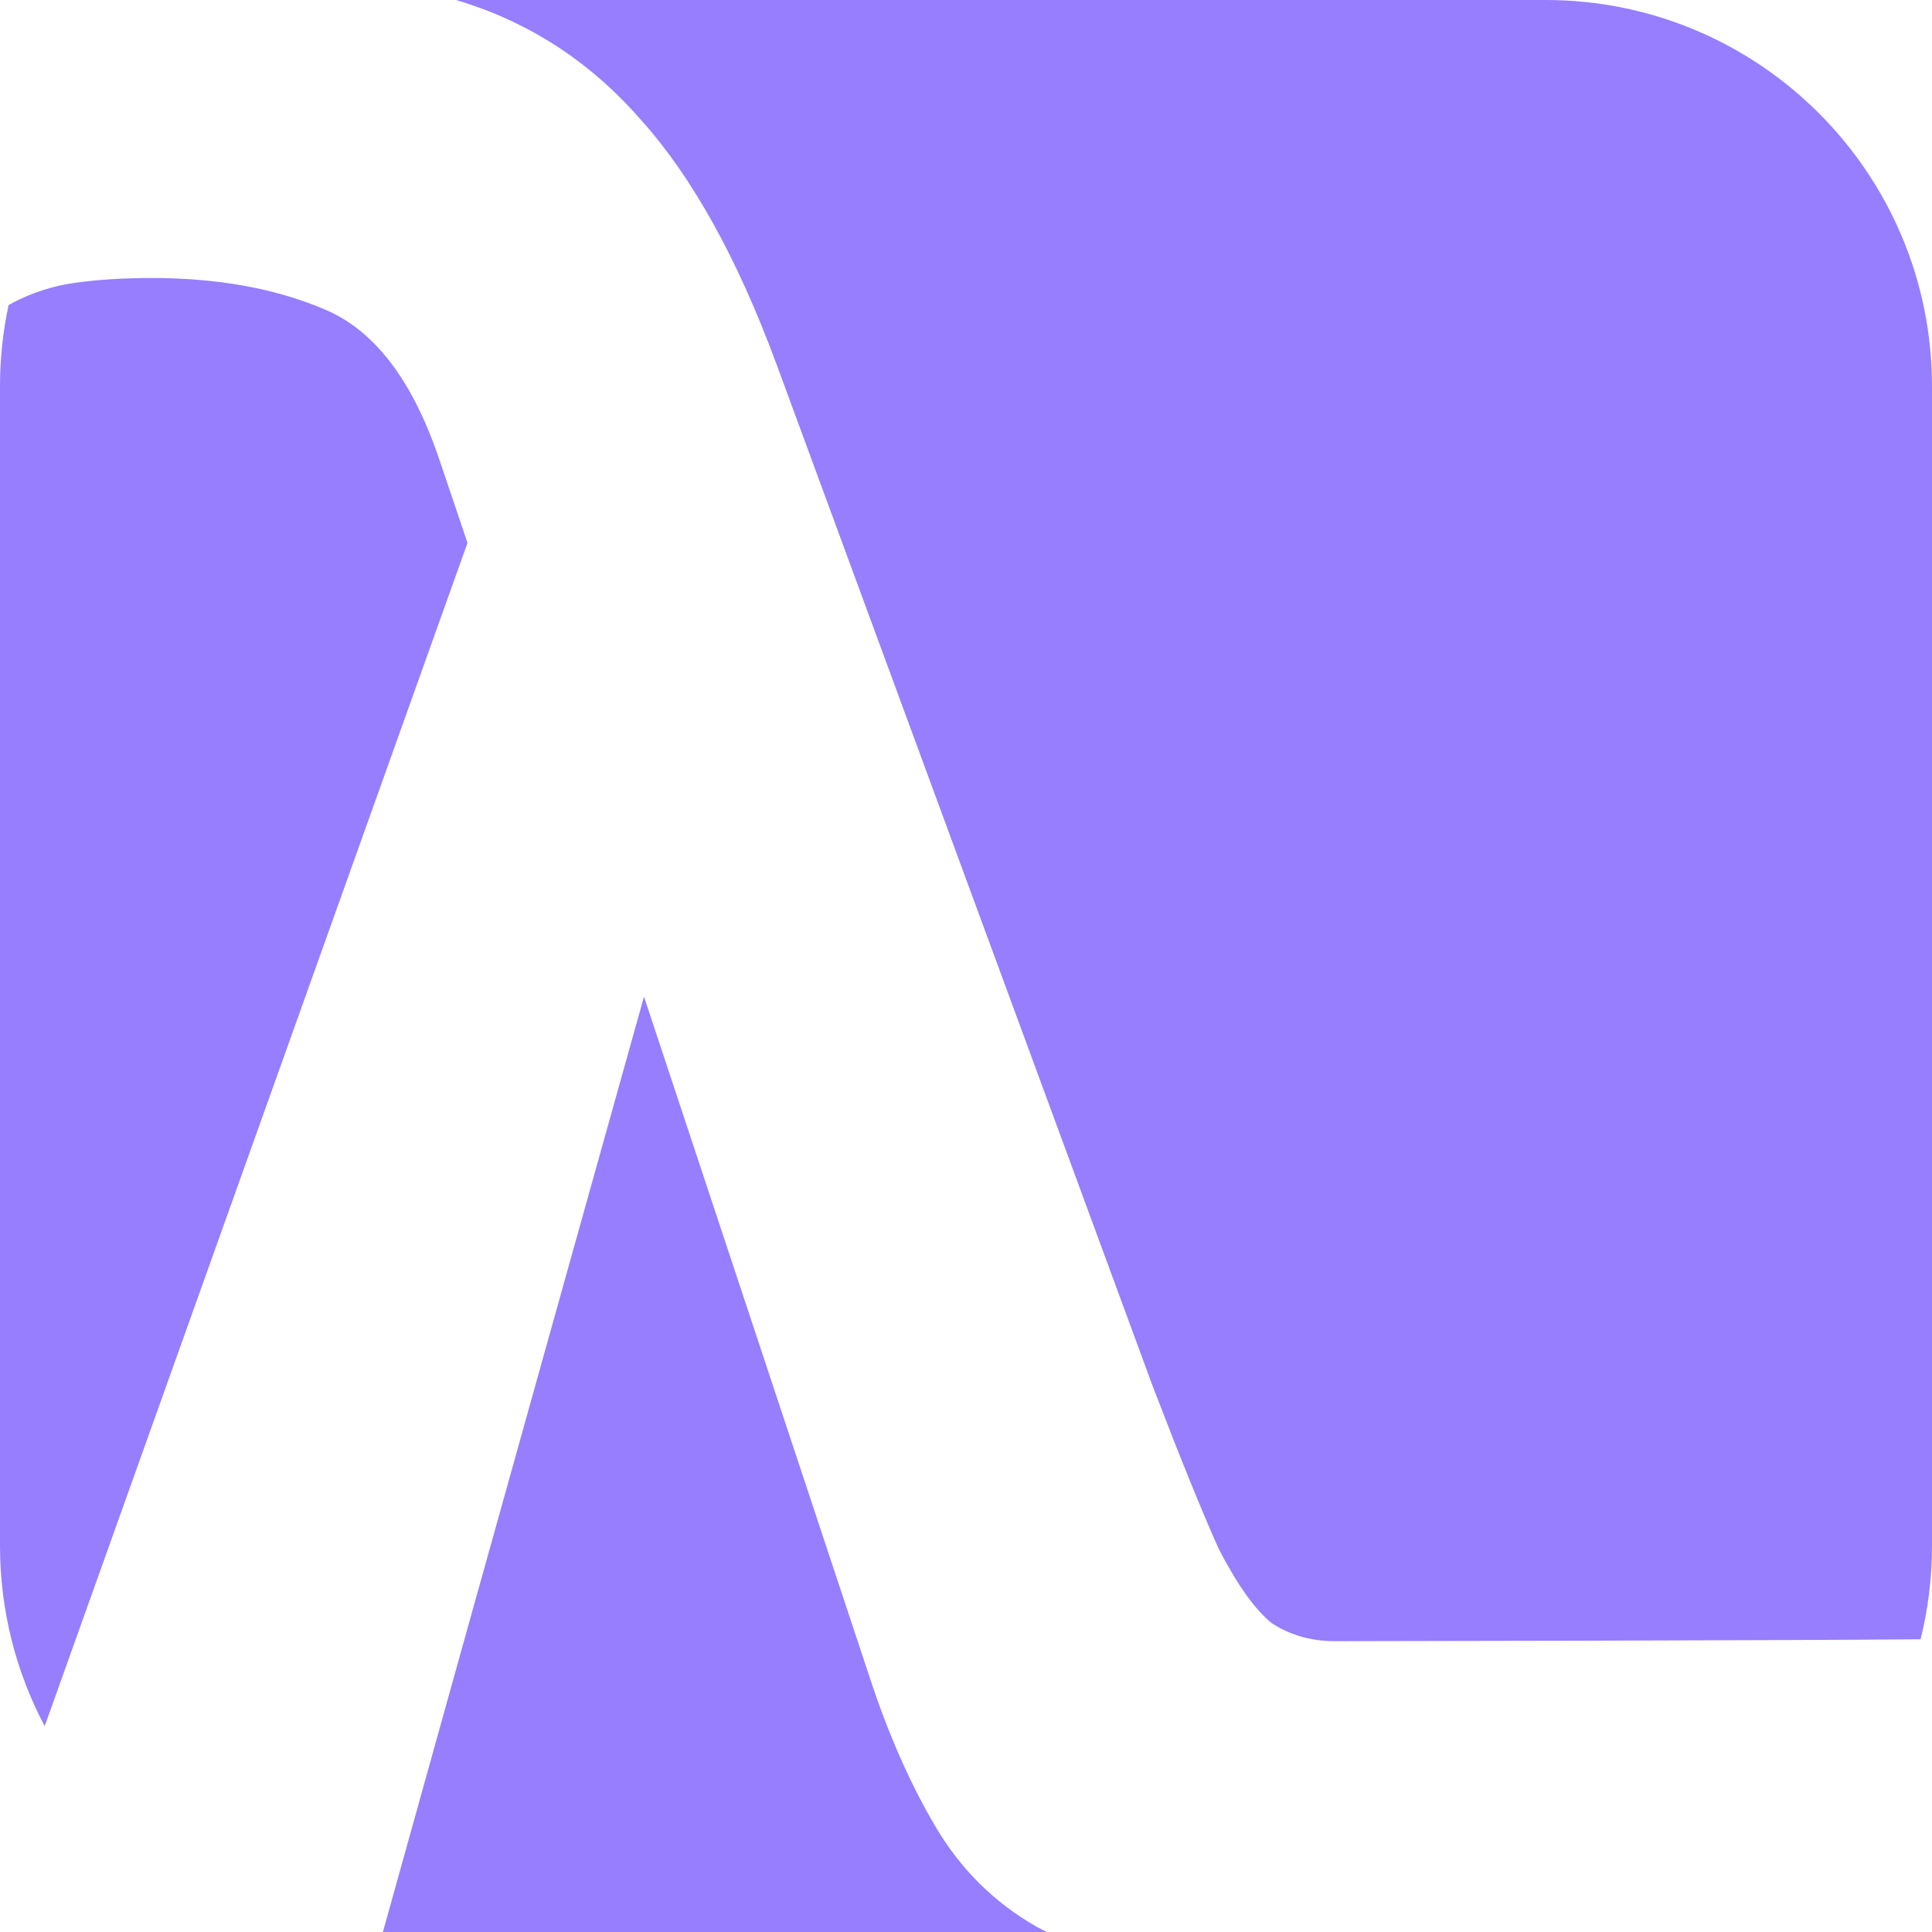
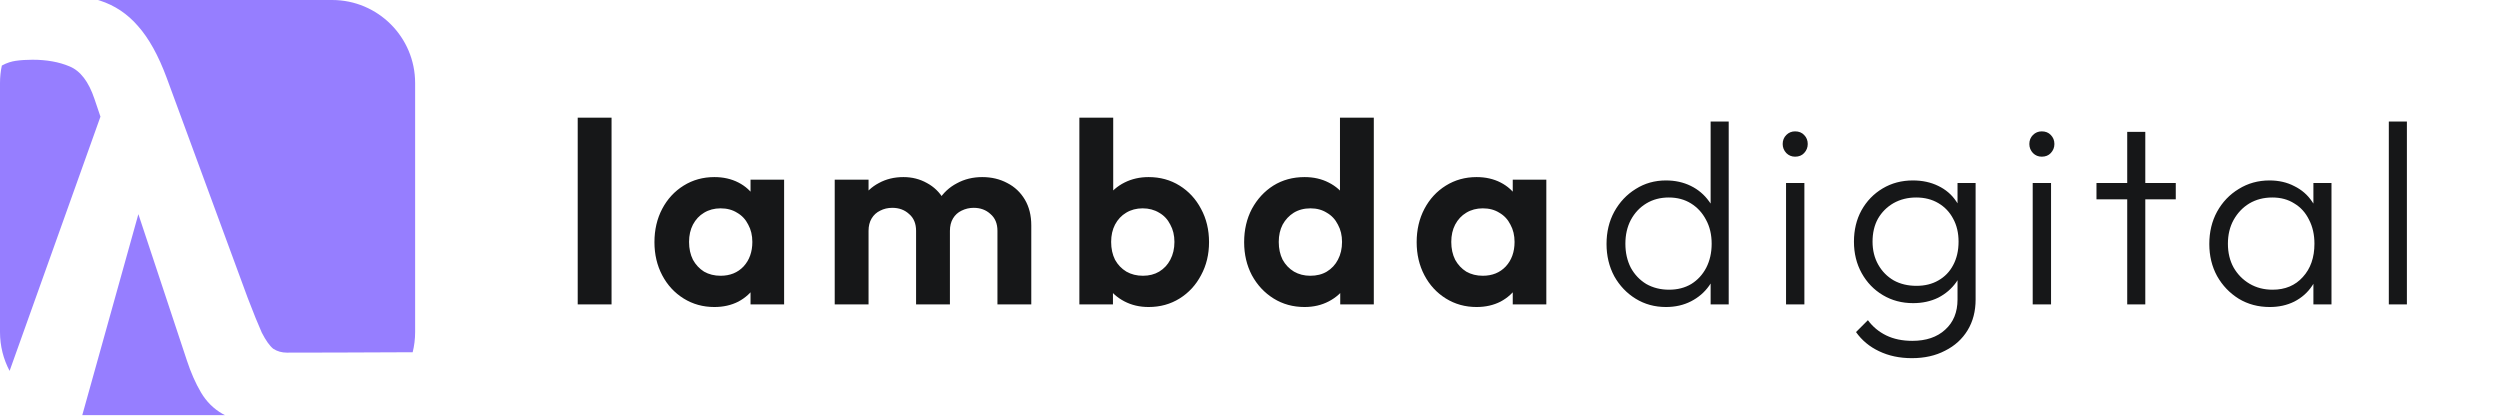
- <svg xmlns="http://www.w3.org/2000/svg" width="45" height="45" viewBox="0 0 45 45" fill="none">
+ <svg xmlns="http://www.w3.org/2000/svg" width="271" height="45" viewBox="0 0 271 45" fill="none">
  <path d="M24.383 45C24.301 44.96 24.221 44.919 24.142 44.876C23.16 44.316 22.375 43.538 21.786 42.539C21.197 41.541 20.687 40.383 20.255 39.065L15 23.214C15 23.214 10.954 37.678 8.919 45C8.946 45 8.973 45 9 45H24.383Z" fill="#967EFF" />
  <path d="M1.041 40.205L10.889 12.645L10.241 10.728C9.613 8.851 8.71 7.673 7.532 7.194C6.393 6.714 5.058 6.475 3.527 6.475C2.859 6.475 2.25 6.515 1.701 6.594C1.29 6.654 0.748 6.797 0.2 7.106C0.069 7.717 0 8.35 0 9V36C0 37.519 0.376 38.95 1.041 40.205Z" fill="#967EFF" />
  <path d="M10.624 0L36 6.50944e-08C40.971 6.50944e-08 45 4.029 45 9V36C45 36.753 44.908 37.484 44.734 38.182C41.548 38.211 31.46 38.226 31.093 38.226C30.543 38.226 30.052 38.086 29.62 37.806C29.227 37.487 28.815 36.908 28.383 36.069C27.99 35.19 27.48 33.932 26.852 32.295L18.075 8.452C17.172 6.015 16.131 4.138 14.954 2.82C13.815 1.502 12.44 0.584 10.83 0.064C10.762 0.043 10.694 0.021 10.624 0Z" fill="#967EFF" />
+   <path d="M62.624 33V12.756H66.292V33H62.624ZM77.438 33.28C76.206 33.28 75.095 32.972 74.106 32.356C73.117 31.74 72.342 30.9 71.782 29.836C71.222 28.772 70.942 27.577 70.942 26.252C70.942 24.908 71.222 23.704 71.782 22.64C72.342 21.576 73.117 20.736 74.106 20.12C75.095 19.504 76.206 19.196 77.438 19.196C78.409 19.196 79.277 19.392 80.042 19.784C80.807 20.176 81.414 20.727 81.862 21.436C82.329 22.127 82.581 22.911 82.618 23.788V28.66C82.581 29.556 82.329 30.349 81.862 31.04C81.414 31.731 80.807 32.281 80.042 32.692C79.277 33.084 78.409 33.28 77.438 33.28ZM78.11 29.892C79.137 29.892 79.967 29.556 80.602 28.884C81.237 28.193 81.554 27.307 81.554 26.224C81.554 25.515 81.405 24.889 81.106 24.348C80.826 23.788 80.425 23.359 79.902 23.06C79.398 22.743 78.801 22.584 78.11 22.584C77.438 22.584 76.841 22.743 76.318 23.06C75.814 23.359 75.413 23.788 75.114 24.348C74.834 24.889 74.694 25.515 74.694 26.224C74.694 26.952 74.834 27.596 75.114 28.156C75.413 28.697 75.814 29.127 76.318 29.444C76.841 29.743 77.438 29.892 78.11 29.892ZM81.358 33V29.36L81.946 26.056L81.358 22.808V19.476H84.998V33H81.358ZM90.483 33V19.476H94.151V33H90.483ZM99.303 33V25.02C99.303 24.236 99.051 23.629 98.547 23.2C98.062 22.752 97.455 22.528 96.727 22.528C96.242 22.528 95.803 22.631 95.411 22.836C95.019 23.023 94.711 23.303 94.487 23.676C94.263 24.049 94.151 24.497 94.151 25.02L92.723 24.32C92.723 23.275 92.947 22.369 93.395 21.604C93.862 20.839 94.487 20.251 95.271 19.84C96.055 19.411 96.942 19.196 97.931 19.196C98.864 19.196 99.714 19.411 100.479 19.84C101.244 20.251 101.851 20.839 102.299 21.604C102.747 22.351 102.971 23.256 102.971 24.32V33H99.303ZM108.123 33V25.02C108.123 24.236 107.871 23.629 107.367 23.2C106.882 22.752 106.275 22.528 105.547 22.528C105.08 22.528 104.642 22.631 104.231 22.836C103.839 23.023 103.531 23.303 103.307 23.676C103.083 24.049 102.971 24.497 102.971 25.02L100.871 24.516C100.946 23.433 101.235 22.5 101.739 21.716C102.243 20.913 102.906 20.297 103.727 19.868C104.548 19.42 105.463 19.196 106.471 19.196C107.479 19.196 108.384 19.411 109.187 19.84C109.99 20.251 110.624 20.848 111.091 21.632C111.558 22.416 111.791 23.349 111.791 24.432V33H108.123ZM124.508 33.28C123.537 33.28 122.66 33.075 121.876 32.664C121.092 32.253 120.467 31.693 120 30.984C119.533 30.275 119.281 29.481 119.244 28.604V23.788C119.281 22.911 119.533 22.127 120 21.436C120.485 20.727 121.12 20.176 121.904 19.784C122.688 19.392 123.556 19.196 124.508 19.196C125.759 19.196 126.879 19.504 127.868 20.12C128.857 20.736 129.632 21.576 130.192 22.64C130.771 23.704 131.06 24.908 131.06 26.252C131.06 27.577 130.771 28.772 130.192 29.836C129.632 30.9 128.857 31.74 127.868 32.356C126.879 32.972 125.759 33.28 124.508 33.28ZM123.892 29.892C124.564 29.892 125.152 29.743 125.656 29.444C126.179 29.127 126.58 28.697 126.86 28.156C127.159 27.596 127.308 26.952 127.308 26.224C127.308 25.515 127.159 24.889 126.86 24.348C126.58 23.788 126.179 23.359 125.656 23.06C125.133 22.743 124.536 22.584 123.864 22.584C123.192 22.584 122.595 22.743 122.072 23.06C121.568 23.359 121.167 23.788 120.868 24.348C120.588 24.889 120.448 25.515 120.448 26.224C120.448 26.952 120.588 27.596 120.868 28.156C121.167 28.697 121.577 29.127 122.1 29.444C122.623 29.743 123.22 29.892 123.892 29.892ZM117.004 33V12.756H120.672V22.808L120.056 26.056L120.644 29.36V33H117.004ZM141.417 33.28C140.166 33.28 139.046 32.972 138.057 32.356C137.068 31.74 136.284 30.9 135.705 29.836C135.145 28.772 134.865 27.577 134.865 26.252C134.865 24.908 135.145 23.704 135.705 22.64C136.284 21.576 137.058 20.736 138.029 20.12C139.018 19.504 140.148 19.196 141.417 19.196C142.388 19.196 143.256 19.392 144.021 19.784C144.805 20.176 145.43 20.727 145.897 21.436C146.382 22.127 146.644 22.911 146.681 23.788V28.604C146.644 29.481 146.392 30.275 145.925 30.984C145.458 31.693 144.833 32.253 144.049 32.664C143.265 33.075 142.388 33.28 141.417 33.28ZM142.033 29.892C142.724 29.892 143.321 29.743 143.825 29.444C144.348 29.127 144.749 28.697 145.029 28.156C145.328 27.596 145.477 26.952 145.477 26.224C145.477 25.515 145.328 24.889 145.029 24.348C144.749 23.788 144.348 23.359 143.825 23.06C143.321 22.743 142.733 22.584 142.061 22.584C141.37 22.584 140.764 22.743 140.241 23.06C139.737 23.377 139.336 23.807 139.037 24.348C138.757 24.889 138.617 25.515 138.617 26.224C138.617 26.952 138.757 27.596 139.037 28.156C139.336 28.697 139.746 29.127 140.269 29.444C140.792 29.743 141.38 29.892 142.033 29.892ZM148.921 33H145.281V29.36L145.869 26.056L145.253 22.808V12.756H148.921V33ZM160.062 33.28C158.83 33.28 157.719 32.972 156.73 32.356C155.741 31.74 154.966 30.9 154.406 29.836C153.846 28.772 153.566 27.577 153.566 26.252C153.566 24.908 153.846 23.704 154.406 22.64C154.966 21.576 155.741 20.736 156.73 20.12C157.719 19.504 158.83 19.196 160.062 19.196C161.033 19.196 161.901 19.392 162.666 19.784C163.431 20.176 164.038 20.727 164.486 21.436C164.953 22.127 165.205 22.911 165.242 23.788V28.66C165.205 29.556 164.953 30.349 164.486 31.04C164.038 31.731 163.431 32.281 162.666 32.692C161.901 33.084 161.033 33.28 160.062 33.28ZM160.734 29.892C161.761 29.892 162.591 29.556 163.226 28.884C163.861 28.193 164.178 27.307 164.178 26.224C164.178 25.515 164.029 24.889 163.73 24.348C163.45 23.788 163.049 23.359 162.526 23.06C162.022 22.743 161.425 22.584 160.734 22.584C160.062 22.584 159.465 22.743 158.942 23.06C158.438 23.359 158.037 23.788 157.738 24.348C157.458 24.889 157.318 25.515 157.318 26.224C157.318 26.952 157.458 27.596 157.738 28.156C158.037 28.697 158.438 29.127 158.942 29.444C159.465 29.743 160.062 29.892 160.734 29.892ZM163.982 33V29.36L164.57 26.056L163.982 22.808V19.476H167.622V33H163.982Z" fill="#161718" />
+   <path d="M180.588 33.28C179.375 33.28 178.283 32.981 177.312 32.384C176.341 31.787 175.567 30.975 174.988 29.948C174.428 28.903 174.148 27.736 174.148 26.448C174.148 25.141 174.428 23.975 174.988 22.948C175.567 21.903 176.341 21.081 177.312 20.484C178.283 19.868 179.375 19.56 180.588 19.56C181.577 19.56 182.473 19.756 183.276 20.148C184.079 20.54 184.741 21.1 185.264 21.828C185.805 22.537 186.123 23.377 186.216 24.348V28.464C186.104 29.416 185.787 30.256 185.264 30.984C184.76 31.693 184.107 32.253 183.304 32.664C182.501 33.075 181.596 33.28 180.588 33.28ZM180.924 31.404C181.839 31.404 182.641 31.199 183.332 30.788C184.023 30.359 184.564 29.771 184.956 29.024C185.348 28.259 185.544 27.391 185.544 26.42C185.544 25.431 185.339 24.563 184.928 23.816C184.536 23.069 183.995 22.481 183.304 22.052C182.613 21.623 181.811 21.408 180.896 21.408C179.981 21.408 179.169 21.623 178.46 22.052C177.751 22.481 177.191 23.079 176.78 23.844C176.388 24.591 176.192 25.449 176.192 26.42C176.192 27.391 176.388 28.259 176.78 29.024C177.191 29.771 177.751 30.359 178.46 30.788C179.188 31.199 180.009 31.404 180.924 31.404ZM187.392 33H185.432V29.472L185.824 26.224L185.432 23.06V13.176H187.392V33ZM193.607 33V19.84H195.595V33H193.607ZM194.587 16.984C194.214 16.984 193.896 16.853 193.635 16.592C193.374 16.312 193.243 15.985 193.243 15.612C193.243 15.22 193.374 14.893 193.635 14.632C193.896 14.371 194.214 14.24 194.587 14.24C194.998 14.24 195.324 14.371 195.567 14.632C195.828 14.893 195.959 15.22 195.959 15.612C195.959 15.985 195.828 16.312 195.567 16.592C195.324 16.853 194.998 16.984 194.587 16.984ZM207.24 38.824C205.915 38.824 204.729 38.572 203.684 38.068C202.657 37.583 201.827 36.892 201.192 35.996L202.48 34.708C203.003 35.417 203.665 35.968 204.468 36.36C205.271 36.752 206.213 36.948 207.296 36.948C208.789 36.948 209.975 36.547 210.852 35.744C211.748 34.941 212.196 33.849 212.196 32.468V29.192L212.588 26.196L212.196 23.228V19.84H214.156V32.468C214.156 33.737 213.867 34.848 213.288 35.8C212.709 36.752 211.897 37.489 210.852 38.012C209.825 38.553 208.621 38.824 207.24 38.824ZM207.38 32.86C206.167 32.86 205.075 32.571 204.104 31.992C203.133 31.413 202.368 30.62 201.808 29.612C201.248 28.604 200.968 27.465 200.968 26.196C200.968 24.927 201.239 23.797 201.78 22.808C202.34 21.8 203.105 21.007 204.076 20.428C205.047 19.849 206.139 19.56 207.352 19.56C208.379 19.56 209.293 19.756 210.096 20.148C210.917 20.54 211.571 21.1 212.056 21.828C212.56 22.537 212.868 23.377 212.98 24.348V28.072C212.868 29.024 212.56 29.864 212.056 30.592C211.552 31.301 210.899 31.861 210.096 32.272C209.293 32.664 208.388 32.86 207.38 32.86ZM207.744 30.984C208.659 30.984 209.452 30.788 210.124 30.396C210.815 30.004 211.347 29.453 211.72 28.744C212.112 28.016 212.308 27.167 212.308 26.196C212.308 25.244 212.112 24.413 211.72 23.704C211.347 22.995 210.815 22.435 210.124 22.024C209.433 21.613 208.631 21.408 207.716 21.408C206.801 21.408 205.98 21.613 205.252 22.024C204.543 22.435 203.983 22.995 203.572 23.704C203.18 24.413 202.984 25.244 202.984 26.196C202.984 27.129 203.189 27.96 203.6 28.688C204.011 29.416 204.571 29.985 205.28 30.396C205.989 30.788 206.811 30.984 207.744 30.984ZM220.345 33V19.84H222.333V33H220.345ZM221.325 16.984C220.951 16.984 220.634 16.853 220.373 16.592C220.111 16.312 219.981 15.985 219.981 15.612C219.981 15.22 220.111 14.893 220.373 14.632C220.634 14.371 220.951 14.24 221.325 14.24C221.735 14.24 222.062 14.371 222.305 14.632C222.566 14.893 222.697 15.22 222.697 15.612C222.697 15.985 222.566 16.312 222.305 16.592C222.062 16.853 221.735 16.984 221.325 16.984ZM230.59 33V14.296H232.55V33H230.59ZM227.258 21.604V19.84H235.854V21.604H227.258ZM246.041 33.28C244.79 33.28 243.67 32.981 242.681 32.384C241.691 31.768 240.907 30.947 240.329 29.92C239.769 28.893 239.489 27.736 239.489 26.448C239.489 25.141 239.769 23.975 240.329 22.948C240.907 21.903 241.691 21.081 242.681 20.484C243.67 19.868 244.781 19.56 246.013 19.56C247.021 19.56 247.917 19.765 248.701 20.176C249.503 20.568 250.147 21.128 250.633 21.856C251.137 22.565 251.445 23.396 251.557 24.348V28.464C251.445 29.416 251.137 30.256 250.633 30.984C250.147 31.712 249.503 32.281 248.701 32.692C247.917 33.084 247.03 33.28 246.041 33.28ZM246.349 31.404C247.711 31.404 248.803 30.947 249.625 30.032C250.465 29.117 250.885 27.913 250.885 26.42C250.885 25.431 250.689 24.563 250.297 23.816C249.923 23.051 249.391 22.463 248.701 22.052C248.029 21.623 247.235 21.408 246.321 21.408C245.387 21.408 244.557 21.623 243.829 22.052C243.119 22.481 242.55 23.079 242.121 23.844C241.71 24.591 241.505 25.449 241.505 26.42C241.505 27.391 241.71 28.249 242.121 28.996C242.55 29.743 243.129 30.331 243.857 30.76C244.585 31.189 245.415 31.404 246.349 31.404ZM250.773 33V29.472L251.165 26.224L250.773 23.06V19.84H252.733V33H250.773ZM258.948 33V13.176H260.908V33H258.948Z" fill="#161718" />
</svg>
